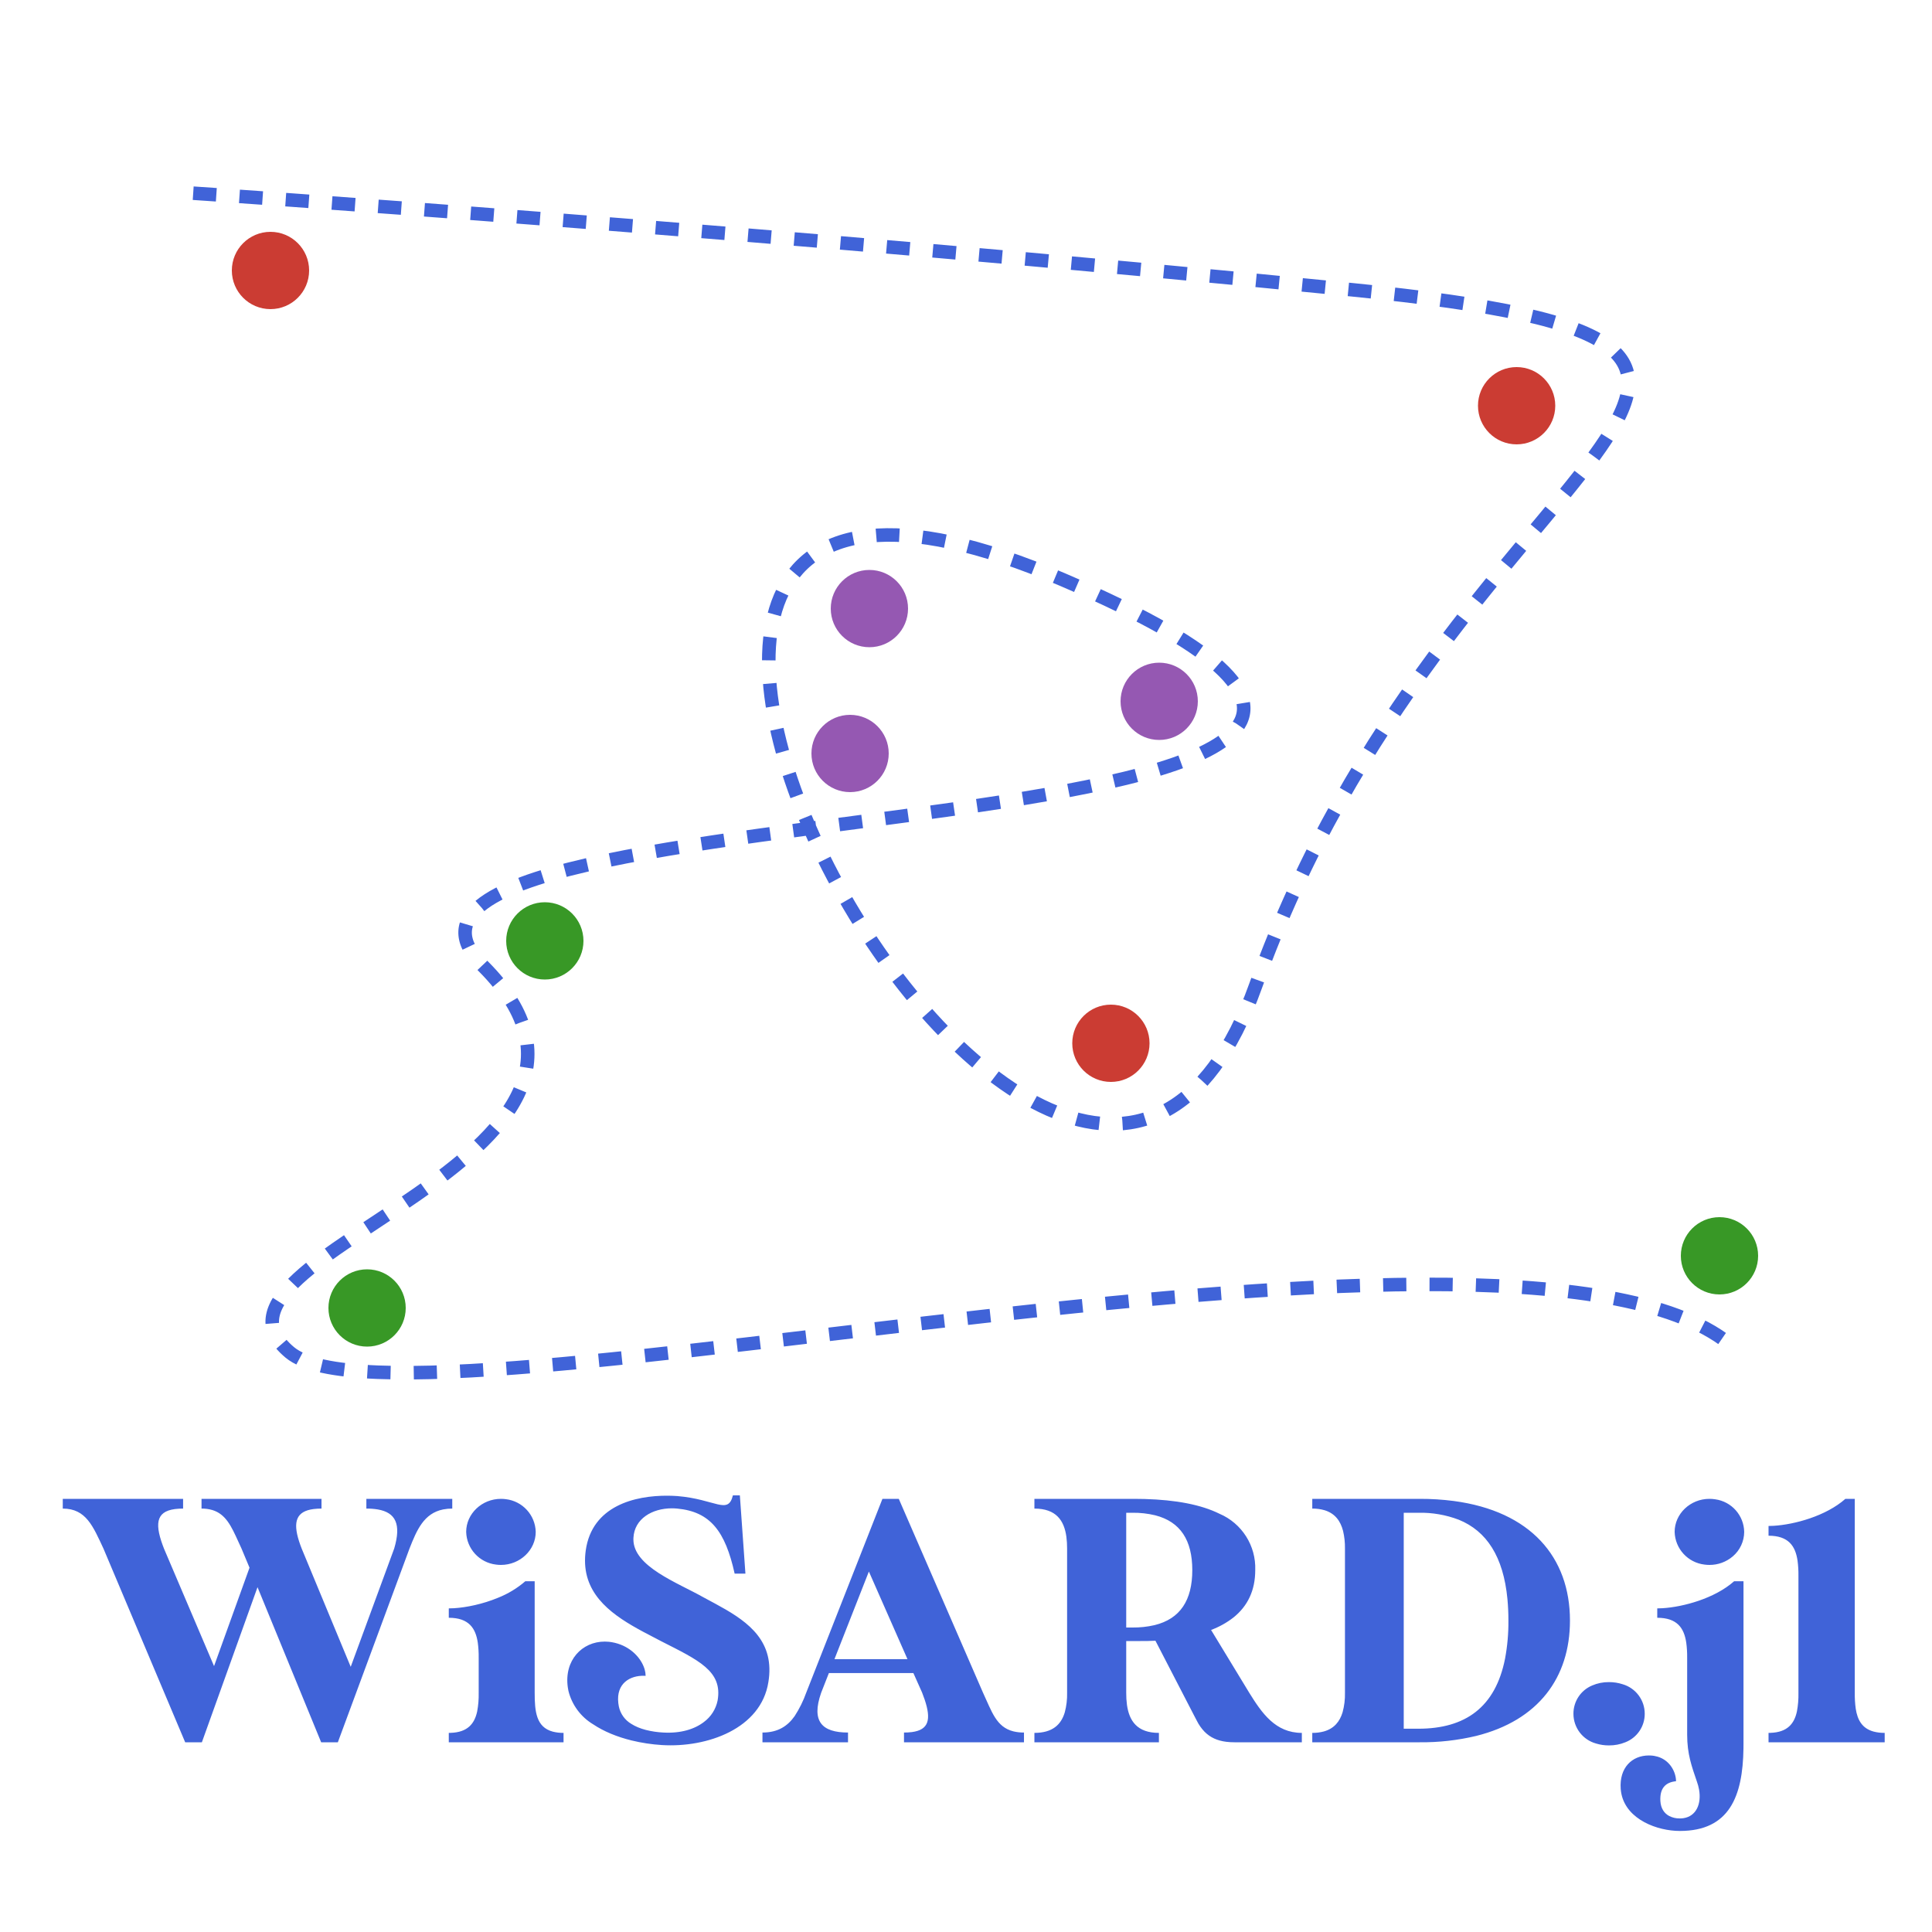
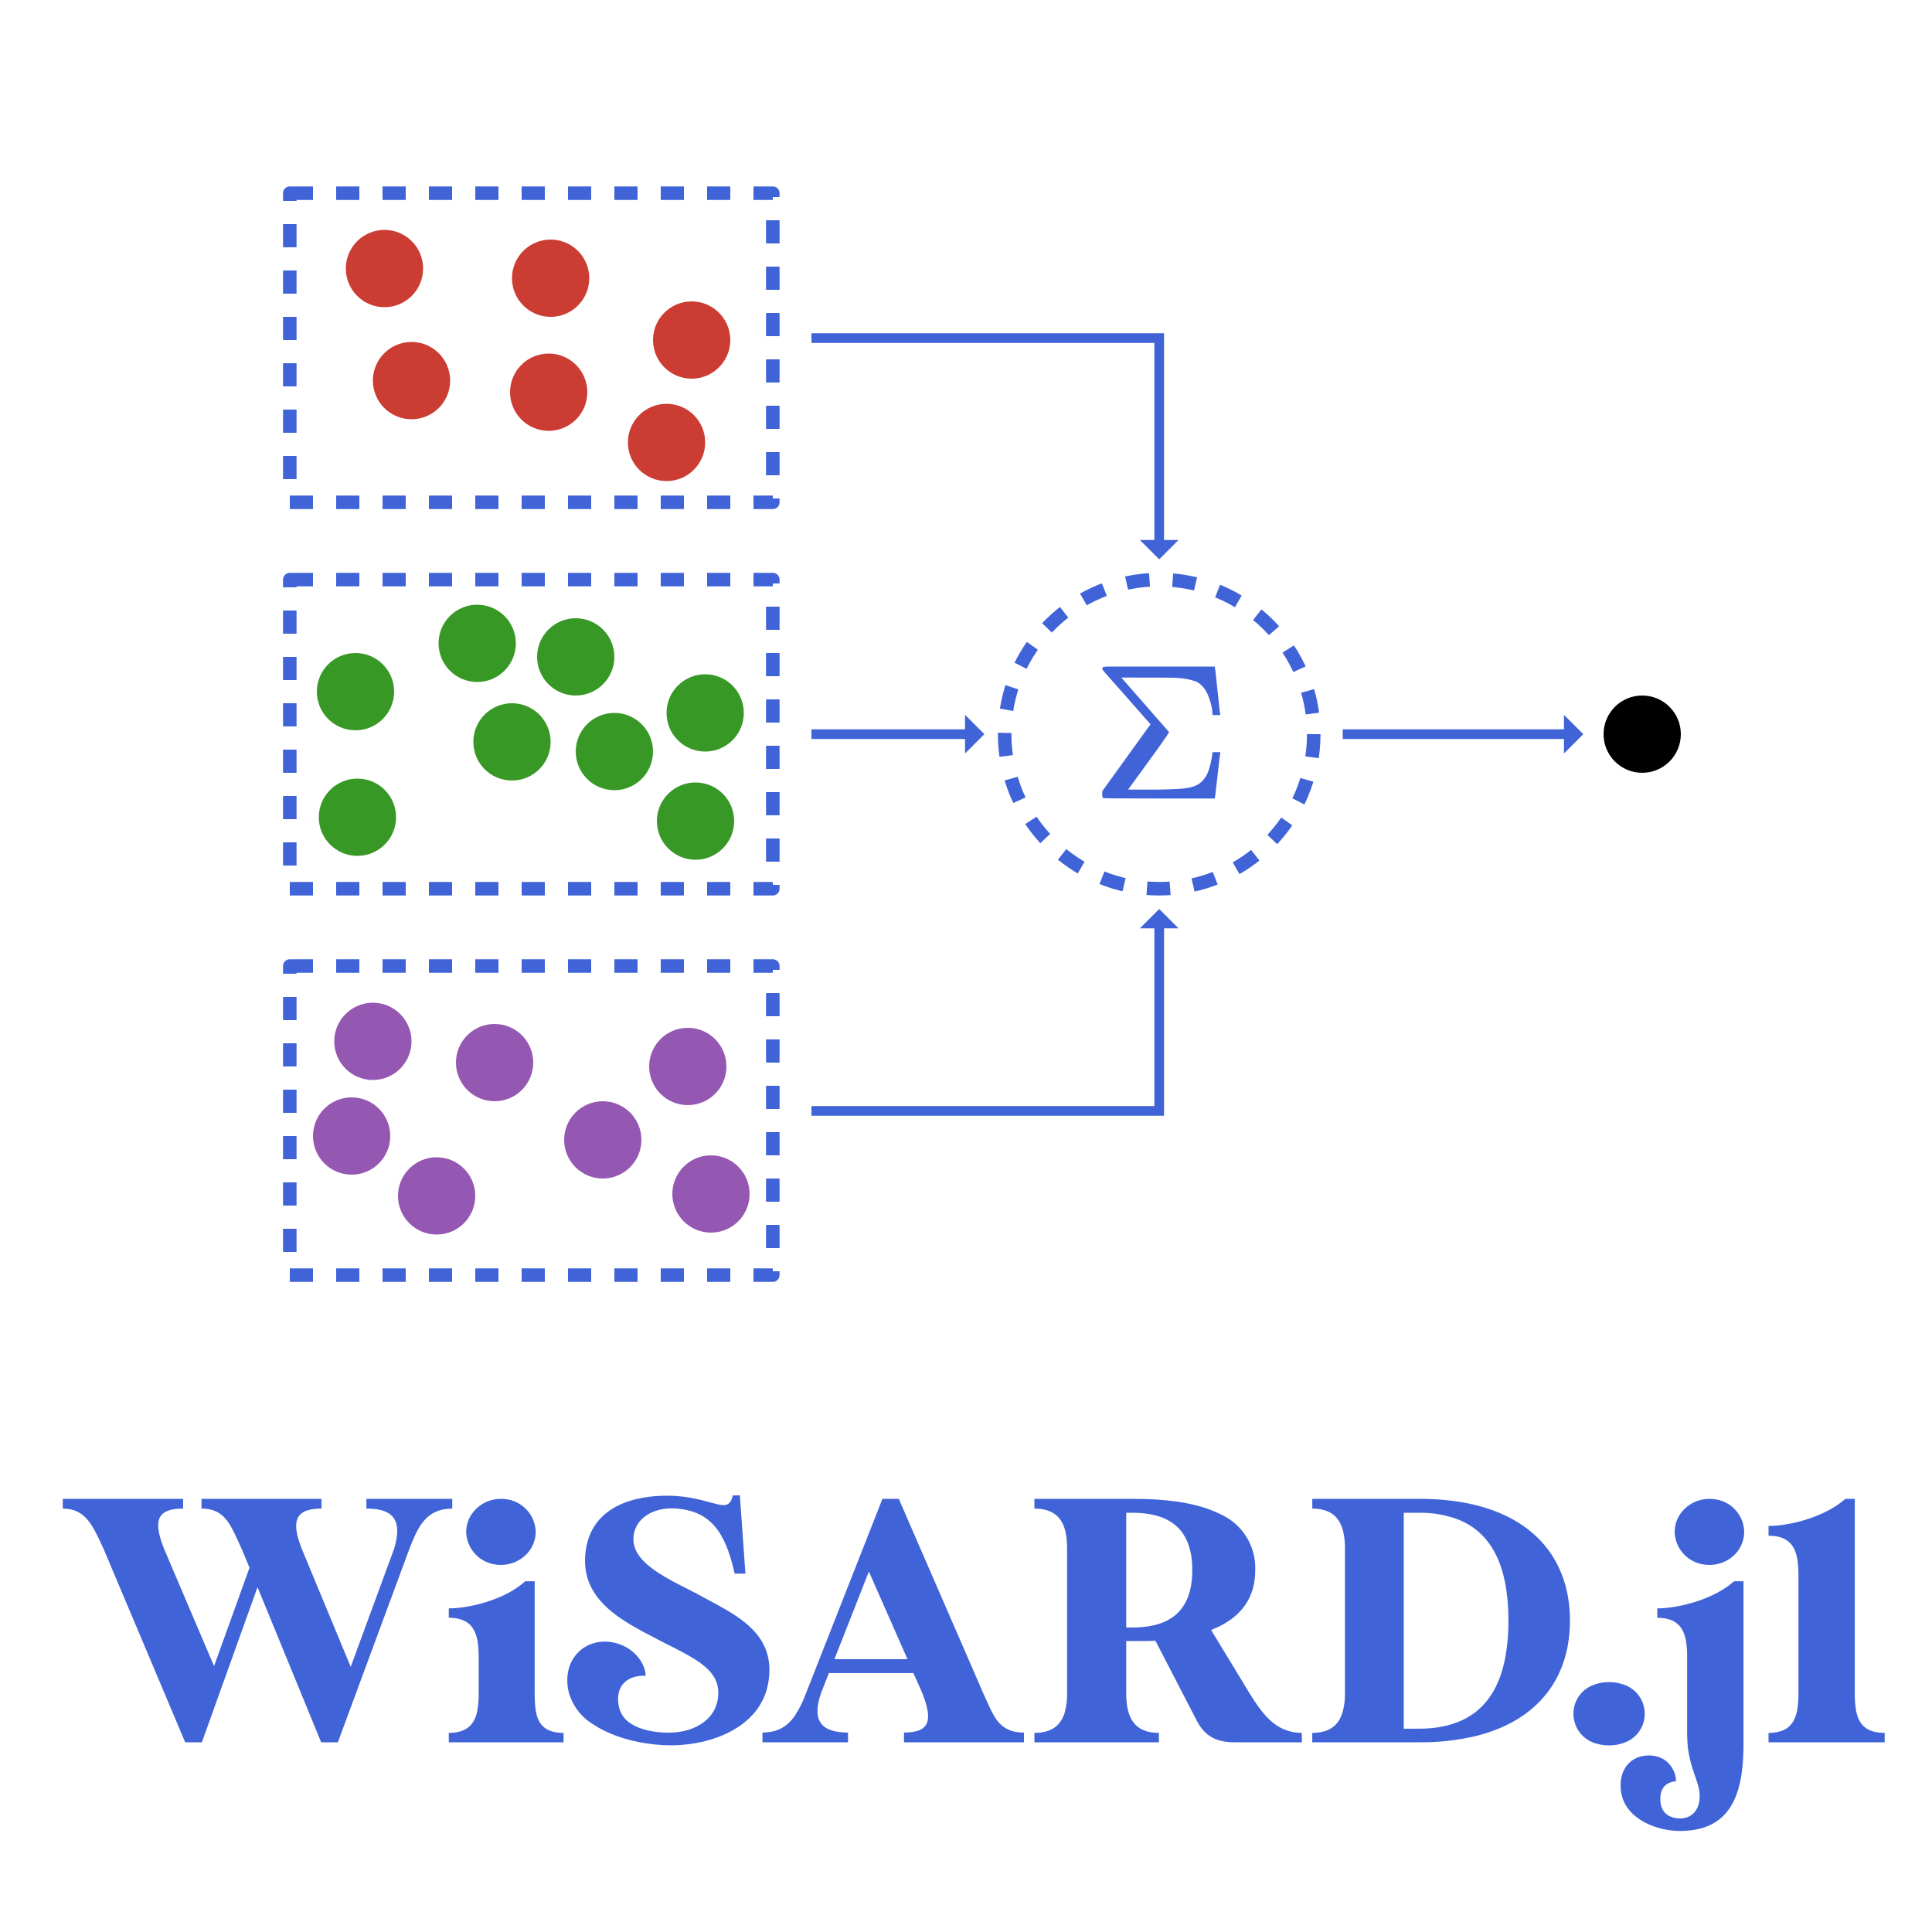
<svg xmlns="http://www.w3.org/2000/svg" width="1000" height="1000" viewBox="0 0 1000 1000">
  <style>
	rect{
		stroke: none;
		stroke-linejoin: round;
	}

    .red{
      	fill: #cb3c33;
- 		stroke-width: 3px;
+ 		stroke-width: 5px;
    }

    .green{
      	fill: #389826;
		stroke-width: 5px;
    }

    .blue{
      	fill: #4063d8;
- 		stroke-width: 3px;
+ 		stroke-width: 5px;
    }
+ 
+ 	.blueline{
+ 		fill: none;
+ 		stroke: #4063d8;
+ 		stroke-width: 5px;
+ 	}

    .violet{
      	fill: #9558b2;
		stroke-width: 5px;
    }

	.sketch{
		fill: none;
		stroke: #4063d8;
	  	stroke-width: 7px;
		stroke-dasharray: 12px;
  	}
  	</style>
+   <defs>
+     <marker id="arrowhead" orient="auto" markerWidth="10" markerHeight="10" refX="0.1" refY="2">
+       <path d="M0,0 V4 L2,2 Z" fill="#4063d8" />
+     </marker>
+   </defs>
  <rect x="0" y="0" width="1000" height="1000" stroke="black" fill="none" />
-   <path class="sketch" d="M 100 100  S 400 120 700 150  S 750 230 650 510  S 200 150 550 300  S 150 400 250 500  S  90 650 150 700  S 800 600 900 700" />
+   <g transform="translate(150, 100)">
+     <rect class="sketch" x="0" y="0" width="250" height="160" />
+     <circle class="red" cx="208" cy="76" r="20" />
+     <circle class="red" cx="135" cy="44" r="20" />
+     <circle class="red" cx="134" cy="103" r="20" />
+     <circle class="red" cx="63" cy="97" r="20" />
+     <circle class="red" cx="49" cy="39" r="20" />
+     <circle class="red" cx="195" cy="129" r="20" />
+   </g>
+   <g transform="translate(150, 300)">
+     <rect class="sketch" x="0" y="0" width="250" height="160" />
+     <circle class="green" cx="148" cy="40" r="20" />
+     <circle class="green" cx="215" cy="69" r="20" />
+     <circle class="green" cx="115" cy="84" r="20" />
+     <circle class="green" cx="35" cy="123" r="20" />
+     <circle class="green" cx="210" cy="125" r="20" />
+     <circle class="green" cx="34" cy="58" r="20" />
+     <circle class="green" cx="168" cy="89" r="20" />
+     <circle class="green" cx="97" cy="33" r="20" />
+   </g>
+   <g transform="translate(150, 500)">
+     <rect class="sketch" x="0" y="0" width="250" height="160" />
+     <circle class="violet" cx="206" cy="52" r="20" />
+     <circle class="violet" cx="162" cy="90" r="20" />
+     <circle class="violet" cx="106" cy="50" r="20" />
+     <circle class="violet" cx="32" cy="88" r="20" />
+     <circle class="violet" cx="218" cy="118" r="20" />
+     <circle class="violet" cx="43" cy="39" r="20" />
+     <circle class="violet" cx="76" cy="119" r="20" />
+   </g>
+   <circle class="sketch" cx="600" cy="380" r="80" />
+   <path marker-end="url(#arrowhead)" class="blueline" d="M 420 175 L 600 175 L 600 280" />
+   <path marker-end="url(#arrowhead)" class="blueline" d="M 420 380 L 500 380 " />
+   <path marker-end="url(#arrowhead)" class="blueline" d="M 420 575 L 600 575 L 600 480" />
+   <path marker-end="url(#arrowhead)" class="blueline" d="M 695 380 L 810 380 " />
+   <circle cx="850" cy="380" r="20">
+     <animate attributeName="class" attributeType="XML" values="red;green;violet;red" keyTimes="0;0.33;0.66;1" dur="6s" repeatCount="indefinite" />
+   </circle>
+   <g transform="translate(565, 345) scale(0.1, 0.1)">
+     <path class="blue" d="M666 247Q664 244 652 126T638 4V0H351Q131 0 95 0T57 5V6Q54 12 57 17L73 36Q89 54 121 90T182 159L305 299L56 644L55 658Q55 677 60 681Q63 683 351 683H638V679Q640 674 652 564T666 447V443H626V447Q618 505 604 543T559 605Q529 626 478 631T333 637H294H189L293 494Q314 465 345 422Q400 346 400 340Q400 338 399 337L154 57Q407 57 428 58Q476 60 508 68T551 83T575 103Q595 125 608 162T624 225L626 251H666V247Z" />
+   </g>
  <g transform="scale(1.8) translate(-220, -220)">
    <g transform="translate(238.05, 650)">
      <svg width="523.9" height="96.503" viewBox="0 0 523.9 96.503">
        <g id="svgGroup" stroke-linecap="round" fill-rule="evenodd" font-size="9pt" stroke-width="0.0mm" fill="#4063d8" style="stroke-width:0.0mm;fill:#4063d8">
          <path d="M 95.3 15.3 L 82.8 49.3 L 68.7 15.3 A 35.25 35.25 0 0 1 67.943 13.191 C 66.127 7.524 67.176 4.555 72.157 3.927 A 18.029 18.029 0 0 1 74.4 3.8 L 74.4 1 L 39.9 1 L 39.9 3.8 A 10.696 10.696 0 0 1 43.008 4.218 C 46.877 5.386 48.481 8.892 50.479 13.292 A 179.116 179.116 0 0 0 51.4 15.3 L 53.7 20.8 L 43.5 49.1 L 29.1 15.3 A 38.865 38.865 0 0 1 28.312 13.117 C 26.239 6.734 27.649 3.8 34.6 3.8 L 34.6 1 L 0 1 L 0 3.8 C 6.7 3.8 8.7 8.9 11.7 15.3 L 35.2 71 L 40 71 L 56 26.4 L 74.3 71 L 79.1 71 L 99.7 15.3 C 101.801 9.96 103.825 5.157 109.395 4.042 A 13.257 13.257 0 0 1 112 3.8 L 112 1 L 87.3 1 L 87.3 3.8 A 19.409 19.409 0 0 1 90.609 4.051 C 95.688 4.937 97.392 8.246 95.309 15.27 A 31.287 31.287 0 0 1 95.3 15.3 Z M 193.2 22.5 L 196.3 22.5 L 194.7 0 L 192.7 0 C 191.3 5.7 187.7 1.1 176.7 0.2 A 44.507 44.507 0 0 0 174.054 0.097 C 164.477 0.012 152.167 3.023 150.379 15.86 A 22.794 22.794 0 0 0 150.2 17.7 A 19.994 19.994 0 0 0 150.172 18.751 C 150.172 29.128 158.503 34.709 166.834 39.191 A 575.022 575.022 0 0 0 172 41.9 A 571.41 571.41 0 0 0 172.068 41.935 C 182.829 47.413 189.797 50.518 188.3 59 A 10.178 10.178 0 0 1 184.348 65.181 C 181.652 67.243 177.701 68.478 172.7 68.2 A 25.905 25.905 0 0 1 167.604 67.437 C 166.02 67.02 164.634 66.443 163.484 65.707 A 7.602 7.602 0 0 1 159.9 60.7 A 12.445 12.445 0 0 1 159.746 59.716 C 159.095 54.054 163.131 51.774 167.167 51.88 A 10.332 10.332 0 0 1 167.6 51.9 A 6.677 6.677 0 0 0 167.354 50.159 C 166.607 47.407 164.182 44.381 160.409 42.916 A 13.174 13.174 0 0 0 157 42.1 A 12.2 12.2 0 0 0 155.851 42.045 C 149.282 42.045 144.143 47.469 145.222 55.173 A 16.078 16.078 0 0 0 145.4 56.2 A 15.567 15.567 0 0 0 152.533 65.847 C 155.601 67.903 159.409 69.452 163.532 70.469 A 50.083 50.083 0 0 0 172.3 71.8 C 185.3 72.6 200.8 67.1 202.9 53.7 A 22.981 22.981 0 0 0 203.143 51.677 C 203.958 40.71 195.775 35.562 187.593 31.125 A 7779.88 7779.88 0 0 0 184.2 29.3 C 176.743 25.081 164.086 20.476 164.086 12.652 A 7.341 7.341 0 0 1 164.1 12.2 C 164.375 6.704 169.517 3.725 175.145 3.725 A 16.156 16.156 0 0 1 176.7 3.8 C 186.2 4.7 190.5 10.3 193.2 22.5 Z M 341.2 56.8 L 330.2 38.7 A 24.15 24.15 0 0 0 336.617 35.131 C 340.749 31.836 342.9 27.304 342.9 21.5 A 16.962 16.962 0 0 0 332.599 5.279 C 327.32 2.671 320.084 1.291 311.06 1.041 A 110.882 110.882 0 0 0 308 1 L 279.4 1 L 279.4 3.8 C 285.641 3.8 287.94 7.216 288.588 11.865 A 25.062 25.062 0 0 1 288.8 15.3 L 288.8 56.8 A 19.957 19.957 0 0 1 288.135 62.381 C 287.095 65.898 284.634 68.3 279.4 68.3 L 279.4 71 L 315.2 71 L 315.2 68.3 C 308.959 68.3 306.66 64.884 306.012 60.235 A 25.062 25.062 0 0 1 305.8 56.8 L 305.8 41.9 L 308 41.9 A 211.144 211.144 0 0 0 311.983 41.876 A 66.705 66.705 0 0 0 314.2 41.8 A 1460.729 1460.729 0 0 1 315.219 43.767 C 318.032 49.205 323.026 58.909 325.33 63.33 A 336.648 336.648 0 0 0 326.1 64.8 A 12.638 12.638 0 0 0 328.315 67.957 C 329.964 69.631 332.005 70.536 334.541 70.86 A 18.631 18.631 0 0 0 336.9 71 L 356.3 71 L 356.3 68.3 C 348.7 68.3 344.8 62.6 341.2 56.8 Z M 264.6 56.7 L 240.4 1 L 235.7 1 L 213.8 56.7 A 32.338 32.338 0 0 1 210.454 63.473 C 208.462 66.296 205.713 68.2 201.2 68.2 L 201.2 71 L 225.8 71 L 225.8 68.2 C 218.239 68.2 215.231 64.934 218.055 56.827 A 28.549 28.549 0 0 1 218.1 56.7 C 219.3 53.6 220.3 51.1 220.3 51.1 L 244.6 51.1 L 247.1 56.7 A 43.097 43.097 0 0 1 247.835 58.708 C 249.756 64.426 249.063 67.426 244.165 68.068 A 17.532 17.532 0 0 1 241.9 68.2 L 241.9 71 L 276.4 71 L 276.4 68.2 A 12.532 12.532 0 0 1 273.342 67.858 C 268.392 66.615 267.143 62.124 264.6 56.7 Z M 390.2 1 L 359.3 1 L 359.3 3.8 A 12.103 12.103 0 0 1 362.842 4.275 C 365.853 5.195 367.422 7.382 368.154 10.217 A 20.59 20.59 0 0 1 368.7 15.3 L 368.7 56.8 A 19.548 19.548 0 0 1 368.015 62.381 C 367.211 65.039 365.595 67.061 362.623 67.889 A 12.361 12.361 0 0 1 359.3 68.3 L 359.3 71 L 390.2 71 A 67.147 67.147 0 0 0 406.424 69.176 C 424.31 64.716 433.4 52.413 433.4 36 C 433.4 17.802 422.116 4.55 399.954 1.613 A 74.299 74.299 0 0 0 390.2 1 Z M 467.1 46.7 L 467.1 68.8 C 467.1 74.4 468.4 77.9 469.9 82.3 A 13.731 13.731 0 0 1 470.519 84.577 C 471.266 88.768 469.677 92.295 466 92.83 A 6.946 6.946 0 0 1 465 92.9 A 6.461 6.461 0 0 1 461.922 92.193 C 460.491 91.42 459.524 90.005 459.4 87.9 C 459.2 84.3 460.8 82.5 463.9 82.2 C 463.9 79.725 462.297 76.23 458.595 75.135 A 8.515 8.515 0 0 0 456.5 74.8 A 10.249 10.249 0 0 0 456.098 74.792 C 451.234 74.792 447.568 78.313 447.99 84.363 A 14.246 14.246 0 0 0 448 84.5 C 448.658 92.392 457.082 96.047 463.738 96.46 A 20.37 20.37 0 0 0 465 96.5 C 479.289 96.5 483.09 86.485 483.291 72.791 A 80.984 80.984 0 0 0 483.3 71.6 L 483.3 24.7 L 480.6 24.7 C 475.001 29.656 465.948 32.085 460.014 32.451 A 24.698 24.698 0 0 1 458.5 32.5 L 458.5 35.2 C 464.249 35.2 466.221 38.175 466.841 42.351 A 30.06 30.06 0 0 1 467.1 46.7 Z M 515.3 56.8 L 515.3 1 L 512.6 1 C 507.001 5.956 497.948 8.385 492.014 8.751 A 24.698 24.698 0 0 1 490.5 8.8 L 490.5 11.6 C 496.249 11.6 498.221 14.575 498.841 18.751 A 30.06 30.06 0 0 1 499.1 23.1 L 499.1 56.8 A 25.919 25.919 0 0 1 498.663 62.136 C 497.905 65.659 495.928 68.124 491.038 68.291 A 15.801 15.801 0 0 1 490.5 68.3 L 490.5 71 L 523.9 71 L 523.9 68.3 A 12.077 12.077 0 0 1 520.699 67.917 C 517.387 67.006 516.071 64.546 515.576 61.354 A 30.239 30.239 0 0 1 515.3 56.8 Z M 389.8 67.1 L 385.6 67.1 L 385.6 5 L 389.8 5 A 30.756 30.756 0 0 1 401.445 7.011 C 409.423 10.263 414.252 17.577 415.422 29.82 A 65.073 65.073 0 0 1 415.7 36 A 56.565 56.565 0 0 1 414.732 46.965 C 411.956 60.961 403.288 67.1 389.8 67.1 Z M 135.7 56.8 L 135.7 24.7 L 133 24.7 A 27.553 27.553 0 0 1 125.139 29.456 C 120.761 31.27 116.063 32.235 112.495 32.452 A 24.653 24.653 0 0 1 111 32.5 L 111 35.2 C 116.749 35.2 118.721 38.175 119.341 42.351 A 30.06 30.06 0 0 1 119.6 46.7 L 119.6 56.8 A 25.919 25.919 0 0 1 119.163 62.136 C 118.405 65.659 116.428 68.124 111.538 68.291 A 15.801 15.801 0 0 1 111 68.3 L 111 71 L 144 71 L 144 68.3 A 11.948 11.948 0 0 1 140.886 67.935 C 136.127 66.648 135.7 62.116 135.7 56.8 Z M 307.6 38 L 305.8 38 L 305.8 5 L 307.6 5 A 26.536 26.536 0 0 1 314.115 5.728 C 321.404 7.579 324.8 12.936 324.8 21.5 C 324.8 30.136 321.347 35.511 313.931 37.318 A 26.806 26.806 0 0 1 307.6 38 Z M 221.9 47.1 L 231.8 21.9 L 242.9 47.1 L 221.9 47.1 Z M 444.6 53.7 A 11.819 11.819 0 0 0 439.779 54.669 A 8.76 8.76 0 0 0 434.4 62.8 A 8.867 8.867 0 0 0 440.906 71.356 A 12.295 12.295 0 0 0 444.6 71.9 A 12.149 12.149 0 0 0 449.345 70.991 A 8.752 8.752 0 0 0 454.9 62.8 A 8.829 8.829 0 0 0 448.588 54.322 A 12.495 12.495 0 0 0 444.6 53.7 Z M 473.5 20 A 10.241 10.241 0 0 0 480.21 17.554 A 9.293 9.293 0 0 0 483.5 10.5 A 9.642 9.642 0 0 0 475.166 1.13 A 10.702 10.702 0 0 0 473.5 1 C 468 1 463.5 5.3 463.5 10.5 A 9.73 9.73 0 0 0 472.106 19.907 A 10.44 10.44 0 0 0 473.5 20 Z M 126 20 C 131.5 20 136 15.7 136 10.5 A 9.73 9.73 0 0 0 127.394 1.093 A 10.44 10.44 0 0 0 126 1 C 120.5 1 116 5.3 116 10.5 A 9.73 9.73 0 0 0 124.606 19.907 A 10.44 10.44 0 0 0 126 20 Z" vector-effect="non-scaling-stroke" />
        </g>
      </svg>
    </g>
  </g>
-   <circle class="red" cx="140" cy="140" r="20" />
-   <circle class="red" cx="785" cy="210" r="20" />
-   <circle class="red" cx="575" cy="540" r="20" />
-   <circle class="violet" cx="450" cy="315" r="20" />
-   <circle class="violet" cx="600" cy="363" r="20" />
-   <circle class="violet" cx="440" cy="390" r="20" />
-   <circle class="green" cx="282" cy="487" r="20" />
-   <circle class="green" cx="890" cy="650" r="20" />
-   <circle class="green" cx="190" cy="677" r="20" />
</svg>
